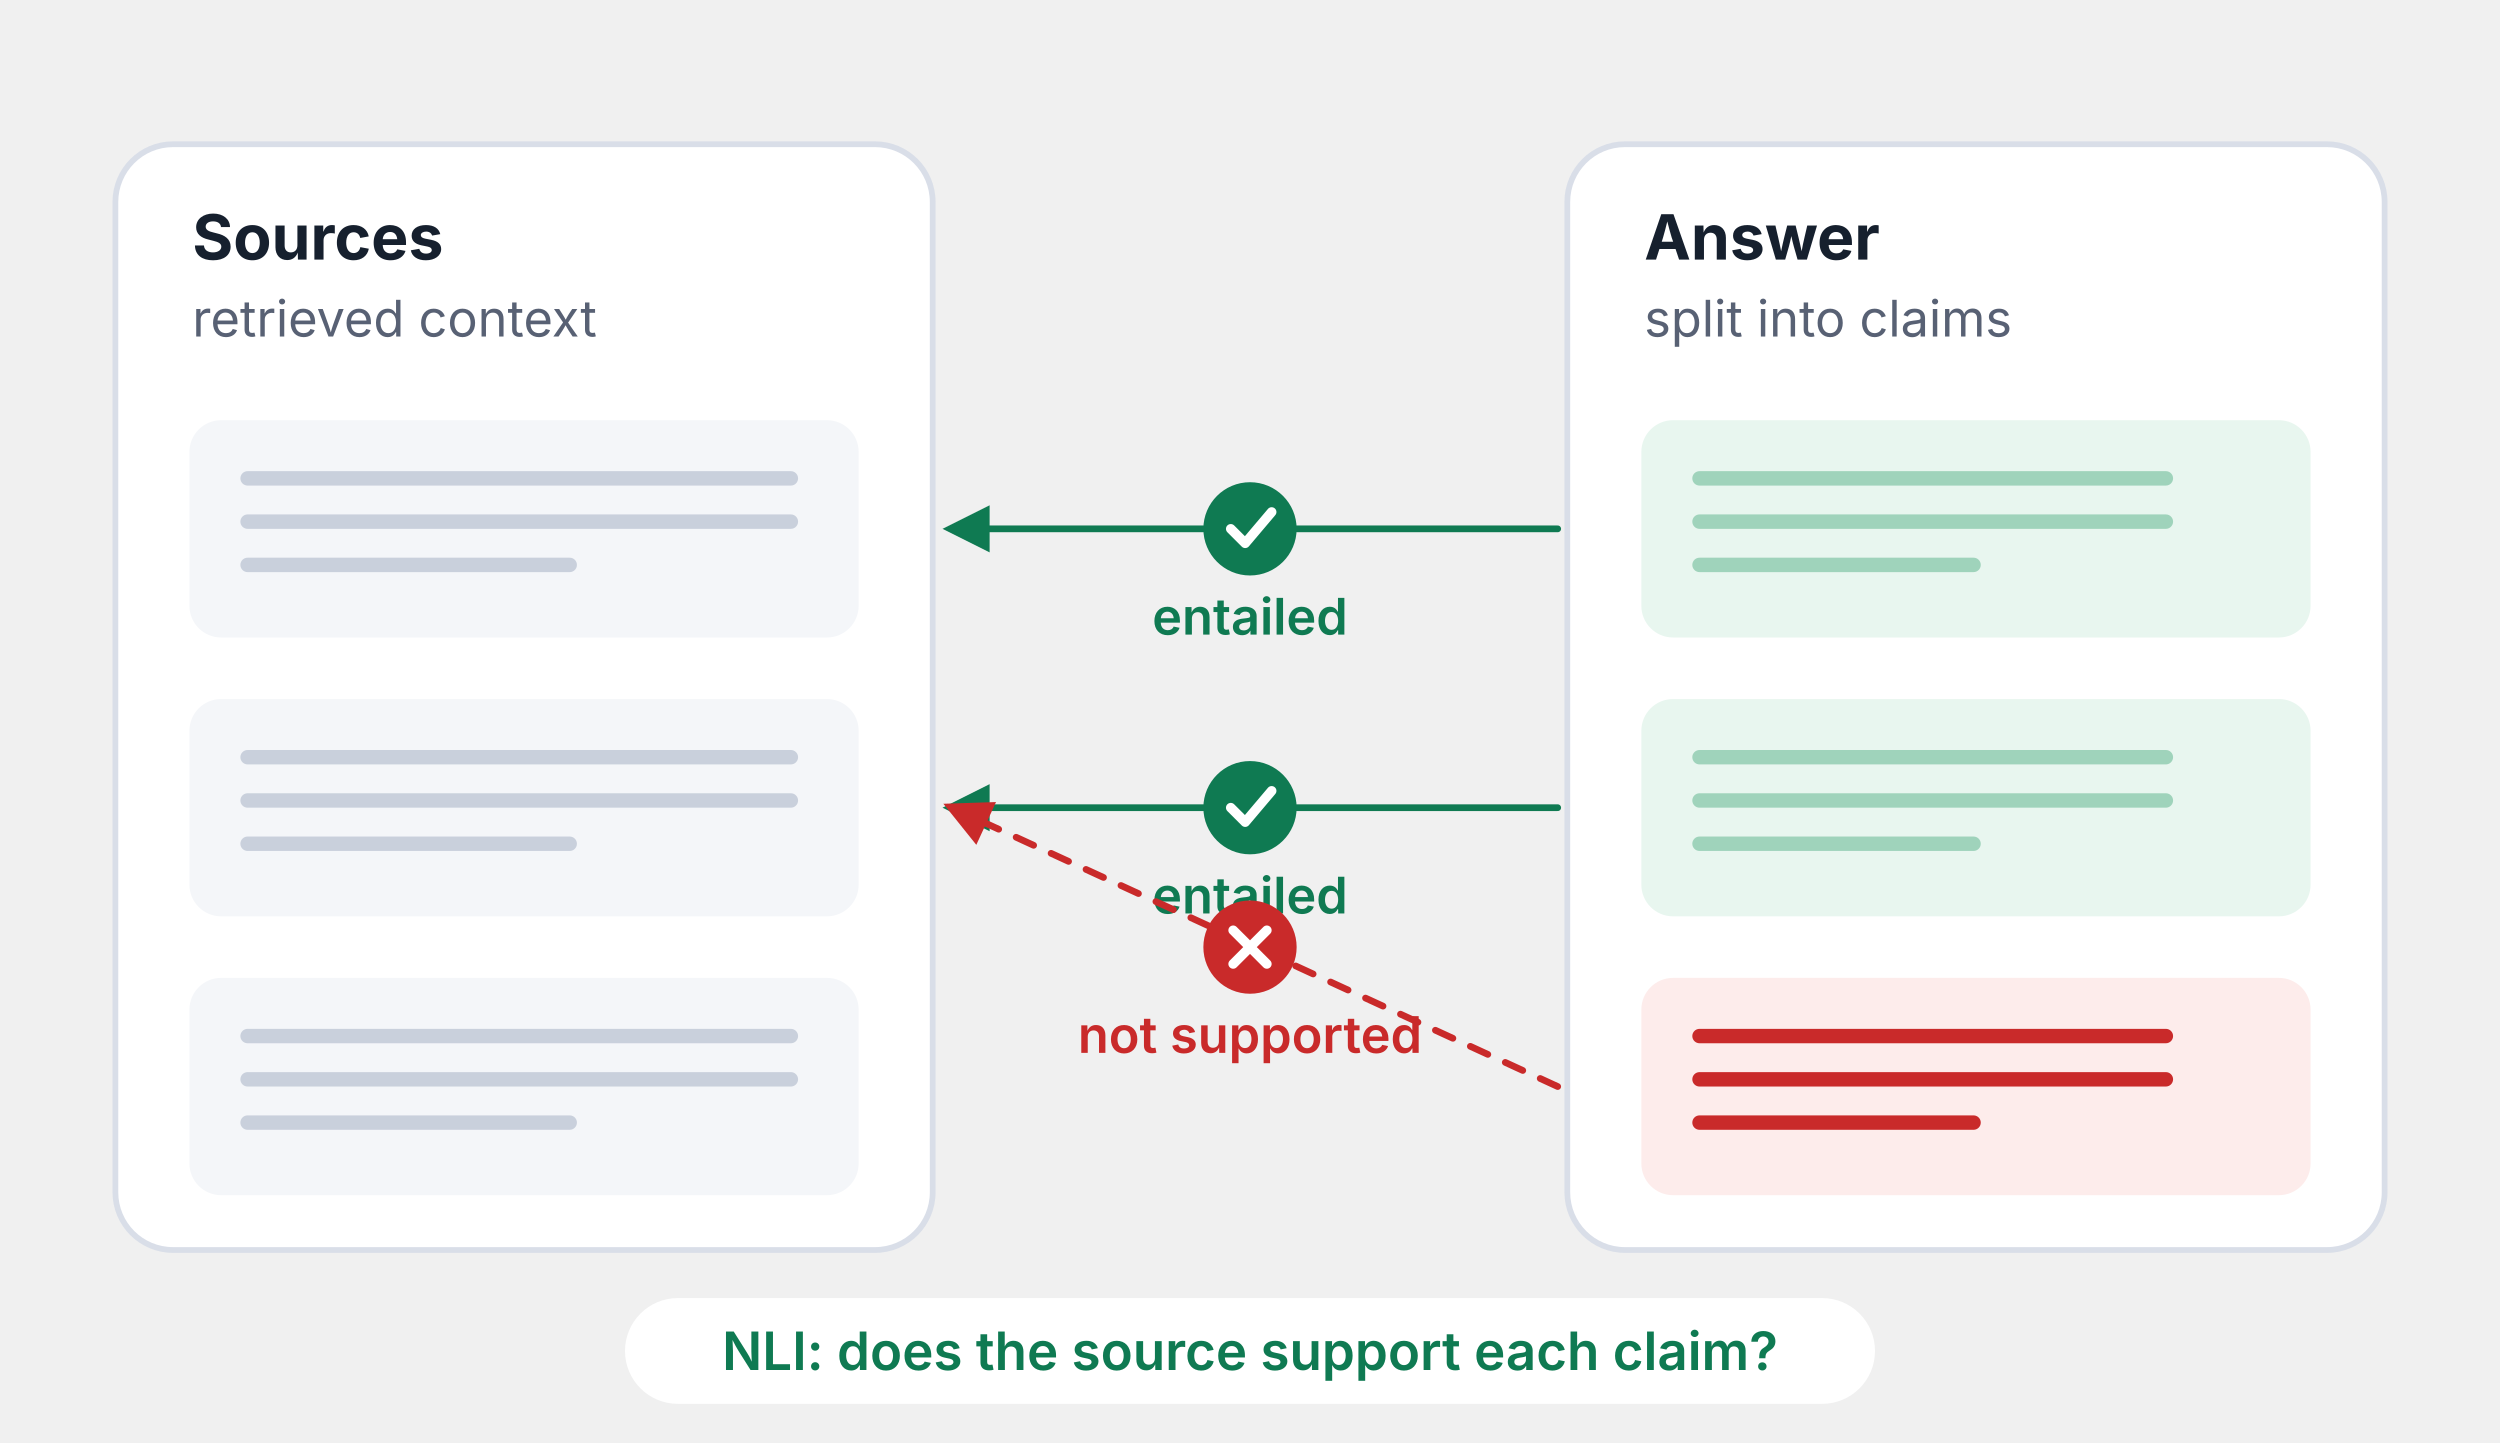
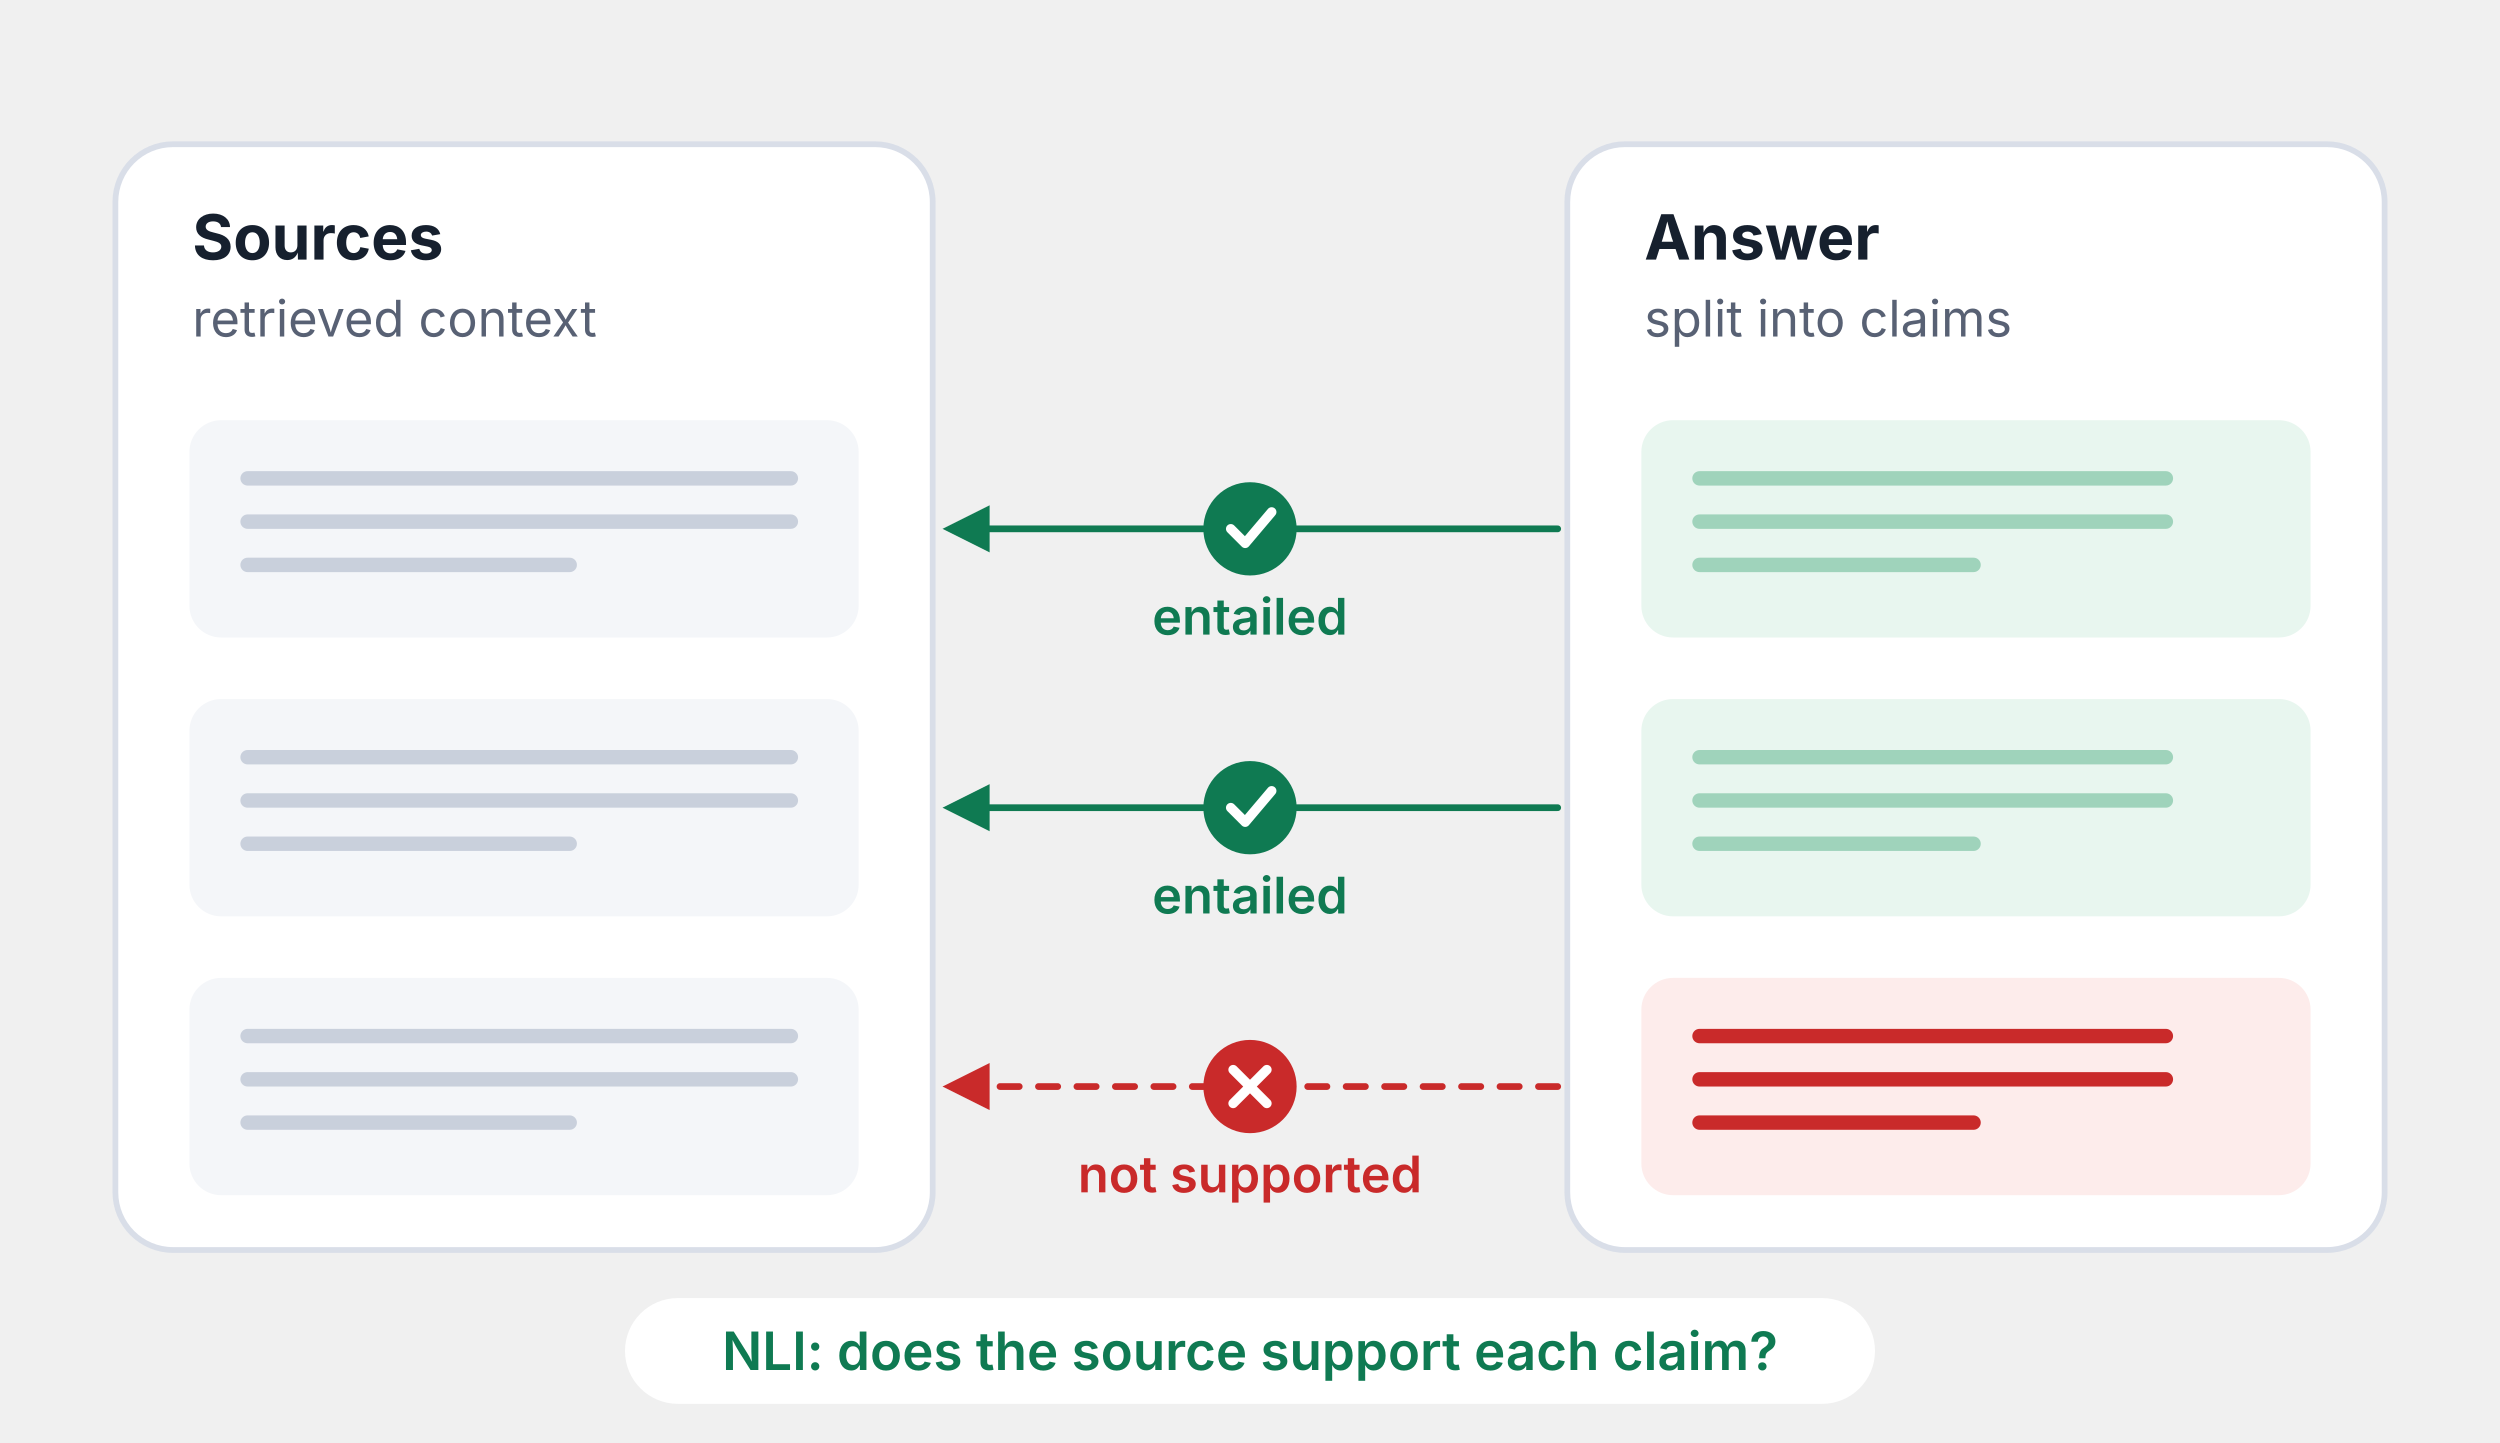
<svg xmlns="http://www.w3.org/2000/svg" width="520" height="300" viewBox="0 0 520 300" role="img" aria-label="Hallucination guardrail: each claim of the answer is checked by NLI against the sources; unsupported claims are blocked" style="display: block; width: 100%; height: auto; background: #e8f6ef">
  <rect x="24" y="30" width="170" height="230" rx="12" fill="#ffffff" stroke="#d9dee8" stroke-width="1.2" />
  <text x="40" y="54" font-family="Inter, sans-serif" font-size="13" font-weight="700" fill="#16202e" text-anchor="start">Sources</text>
  <text x="40" y="70" font-family="Inter, sans-serif" font-size="10.5" font-weight="400" fill="#586174" text-anchor="start">retrieved context</text>
  <rect x="40" y="88" width="138" height="44" rx="6" fill="#f4f6f9" stroke="#f4f6f9" stroke-width="1.2" />
  <rect x="50" y="98" width="116" height="3" rx="1.5" fill="#c9d0dc" />
  <rect x="50" y="107" width="116" height="3" rx="1.5" fill="#c9d0dc" />
  <rect x="50" y="116" width="70" height="3" rx="1.5" fill="#c9d0dc" />
  <rect x="40" y="146" width="138" height="44" rx="6" fill="#f4f6f9" stroke="#f4f6f9" stroke-width="1.2" />
  <rect x="50" y="156" width="116" height="3" rx="1.5" fill="#c9d0dc" />
  <rect x="50" y="165" width="116" height="3" rx="1.5" fill="#c9d0dc" />
  <rect x="50" y="174" width="70" height="3" rx="1.5" fill="#c9d0dc" />
  <rect x="40" y="204" width="138" height="44" rx="6" fill="#f4f6f9" stroke="#f4f6f9" stroke-width="1.2" />
  <rect x="50" y="214" width="116" height="3" rx="1.5" fill="#c9d0dc" />
  <rect x="50" y="223" width="116" height="3" rx="1.5" fill="#c9d0dc" />
  <rect x="50" y="232" width="70" height="3" rx="1.5" fill="#c9d0dc" />
  <rect x="326" y="30" width="170" height="230" rx="12" fill="#ffffff" stroke="#d9dee8" stroke-width="1.2" />
  <text x="342" y="54" font-family="Inter, sans-serif" font-size="13" font-weight="700" fill="#16202e" text-anchor="start">Answer</text>
  <text x="342" y="70" font-family="Inter, sans-serif" font-size="10.5" font-weight="400" fill="#586174" text-anchor="start">split into claims</text>
  <rect x="342" y="88" width="138" height="44" rx="6" fill="#e8f6ef" stroke="#e8f6ef" stroke-width="1.2" />
  <rect x="352" y="98" width="100" height="3" rx="1.5" fill="#9fd3bb" />
  <rect x="352" y="107" width="100" height="3" rx="1.5" fill="#9fd3bb" />
  <rect x="352" y="116" width="60" height="3" rx="1.5" fill="#9fd3bb" />
  <defs>
    <marker id="v-hall-m1" viewBox="0 0 10 10" refX="8" refY="5" markerWidth="7" markerHeight="7" orient="auto-start-reverse">
      <path d="M0 0 L10 5 L0 10 z" fill="#0f7a52" />
    </marker>
  </defs>
  <path d="M324 110 L198 110" fill="none" stroke="#0f7a52" stroke-width="1.4" stroke-linecap="round" marker-end="url(#v-hall-m1)" />
  <circle cx="260" cy="110" r="9" fill="#0f7a52" stroke="#0f7a52" stroke-width="1.4" />
  <path d="M256 110 L259 113 L264.5 106.5" fill="none" stroke="#fff" stroke-width="2" stroke-linecap="round" stroke-linejoin="round" />
  <text x="260" y="132" font-family="Inter, sans-serif" font-size="10.5" font-weight="600" fill="#0f7a52" text-anchor="middle">entailed</text>
  <rect x="342" y="146" width="138" height="44" rx="6" fill="#e8f6ef" stroke="#e8f6ef" stroke-width="1.2" />
  <rect x="352" y="156" width="100" height="3" rx="1.5" fill="#9fd3bb" />
  <rect x="352" y="165" width="100" height="3" rx="1.5" fill="#9fd3bb" />
  <rect x="352" y="174" width="60" height="3" rx="1.5" fill="#9fd3bb" />
  <defs>
    <marker id="v-hall-m2" viewBox="0 0 10 10" refX="8" refY="5" markerWidth="7" markerHeight="7" orient="auto-start-reverse">
      <path d="M0 0 L10 5 L0 10 z" fill="#0f7a52" />
    </marker>
  </defs>
  <path d="M324 168 L198 168" fill="none" stroke="#0f7a52" stroke-width="1.4" stroke-linecap="round" marker-end="url(#v-hall-m2)" />
  <circle cx="260" cy="168" r="9" fill="#0f7a52" stroke="#0f7a52" stroke-width="1.4" />
  <path d="M256 168 L259 171 L264.5 164.5" fill="none" stroke="#fff" stroke-width="2" stroke-linecap="round" stroke-linejoin="round" />
  <text x="260" y="190" font-family="Inter, sans-serif" font-size="10.5" font-weight="600" fill="#0f7a52" text-anchor="middle">entailed</text>
  <rect x="342" y="204" width="138" height="44" rx="6" fill="#fdeceb" stroke="#fdeceb" stroke-width="1.2" />
  <rect x="352" y="214" width="100" height="3" rx="1.5" fill="#c92a2a" />
  <rect x="352" y="223" width="100" height="3" rx="1.5" fill="#c92a2a" />
  <rect x="352" y="232" width="60" height="3" rx="1.5" fill="#c92a2a" />
  <defs>
    <marker id="v-hall-m3" viewBox="0 0 10 10" refX="8" refY="5" markerWidth="7" markerHeight="7" orient="auto-start-reverse">
      <path d="M0 0 L10 5 L0 10 z" fill="#c92a2a" />
    </marker>
  </defs>
-   <path d="M324 226 L198 168" fill="none" stroke="#c92a2a" stroke-width="1.4" stroke-linecap="round" stroke-dasharray="4 4" marker-end="url(#v-hall-m3)" />
-   <circle cx="260" cy="197" r="9" fill="#c92a2a" stroke="#c92a2a" stroke-width="1.4" />
-   <path d="M256.5 193.5 L263.5 200.5 M263.5 193.5 L256.5 200.5" fill="none" stroke="#fff" stroke-width="2" stroke-linecap="round" />
-   <text x="260" y="219" font-family="Inter, sans-serif" font-size="10.5" font-weight="600" fill="#c92a2a" text-anchor="middle">not supported</text>
+   <path d="M324 226 L198 226" fill="none" stroke="#c92a2a" stroke-width="1.4" stroke-linecap="round" stroke-dasharray="4 4" marker-end="url(#v-hall-m3)" />
+   <circle cx="260" cy="226" r="9" fill="#c92a2a" stroke="#c92a2a" stroke-width="1.4" />
+   <path d="M256.5 222.5 L263.5 229.5 M263.5 222.5 L256.5 229.5" fill="none" stroke="#fff" stroke-width="2" stroke-linecap="round" />
+   <text x="260" y="248" font-family="Inter, sans-serif" font-size="10.5" font-weight="600" fill="#c92a2a" text-anchor="middle">not supported</text>
  <rect x="130.0" y="270" width="260" height="22" rx="11.0" fill="#ffffff" />
  <text x="260.0" y="284.96" font-family="Inter, sans-serif" font-size="11" font-weight="600" fill="#0f7a52" text-anchor="middle">NLI: does the source support each claim?</text>
</svg>
